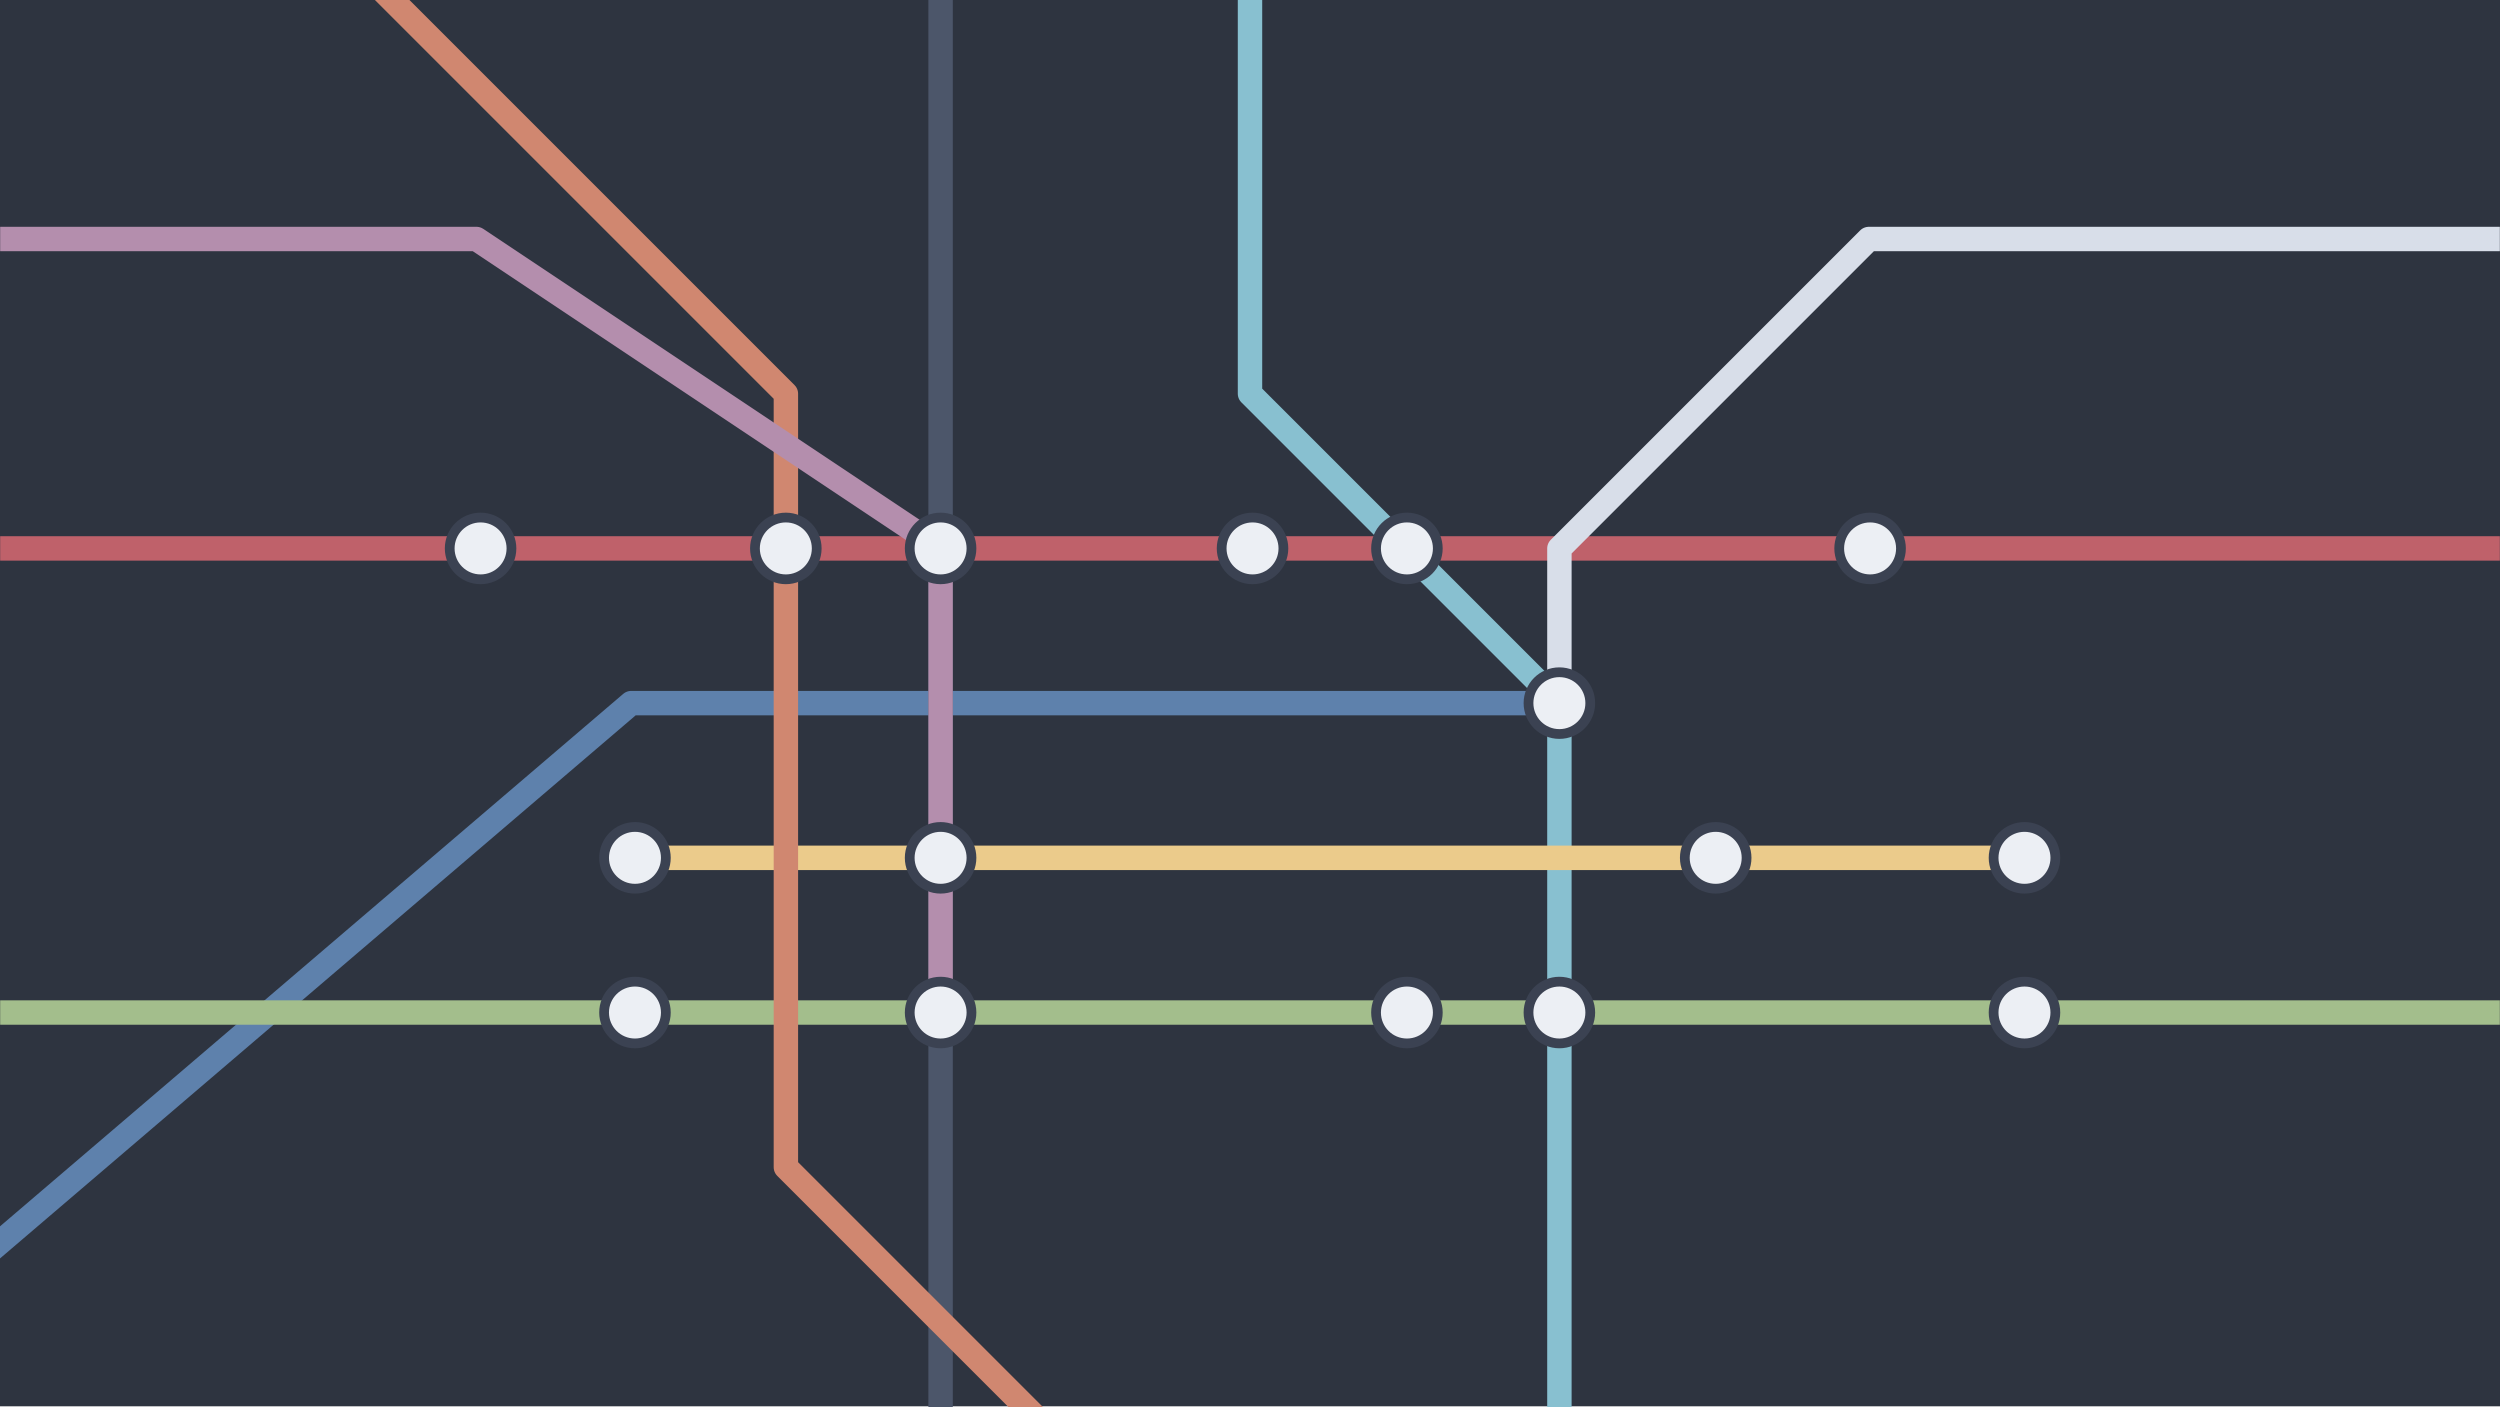
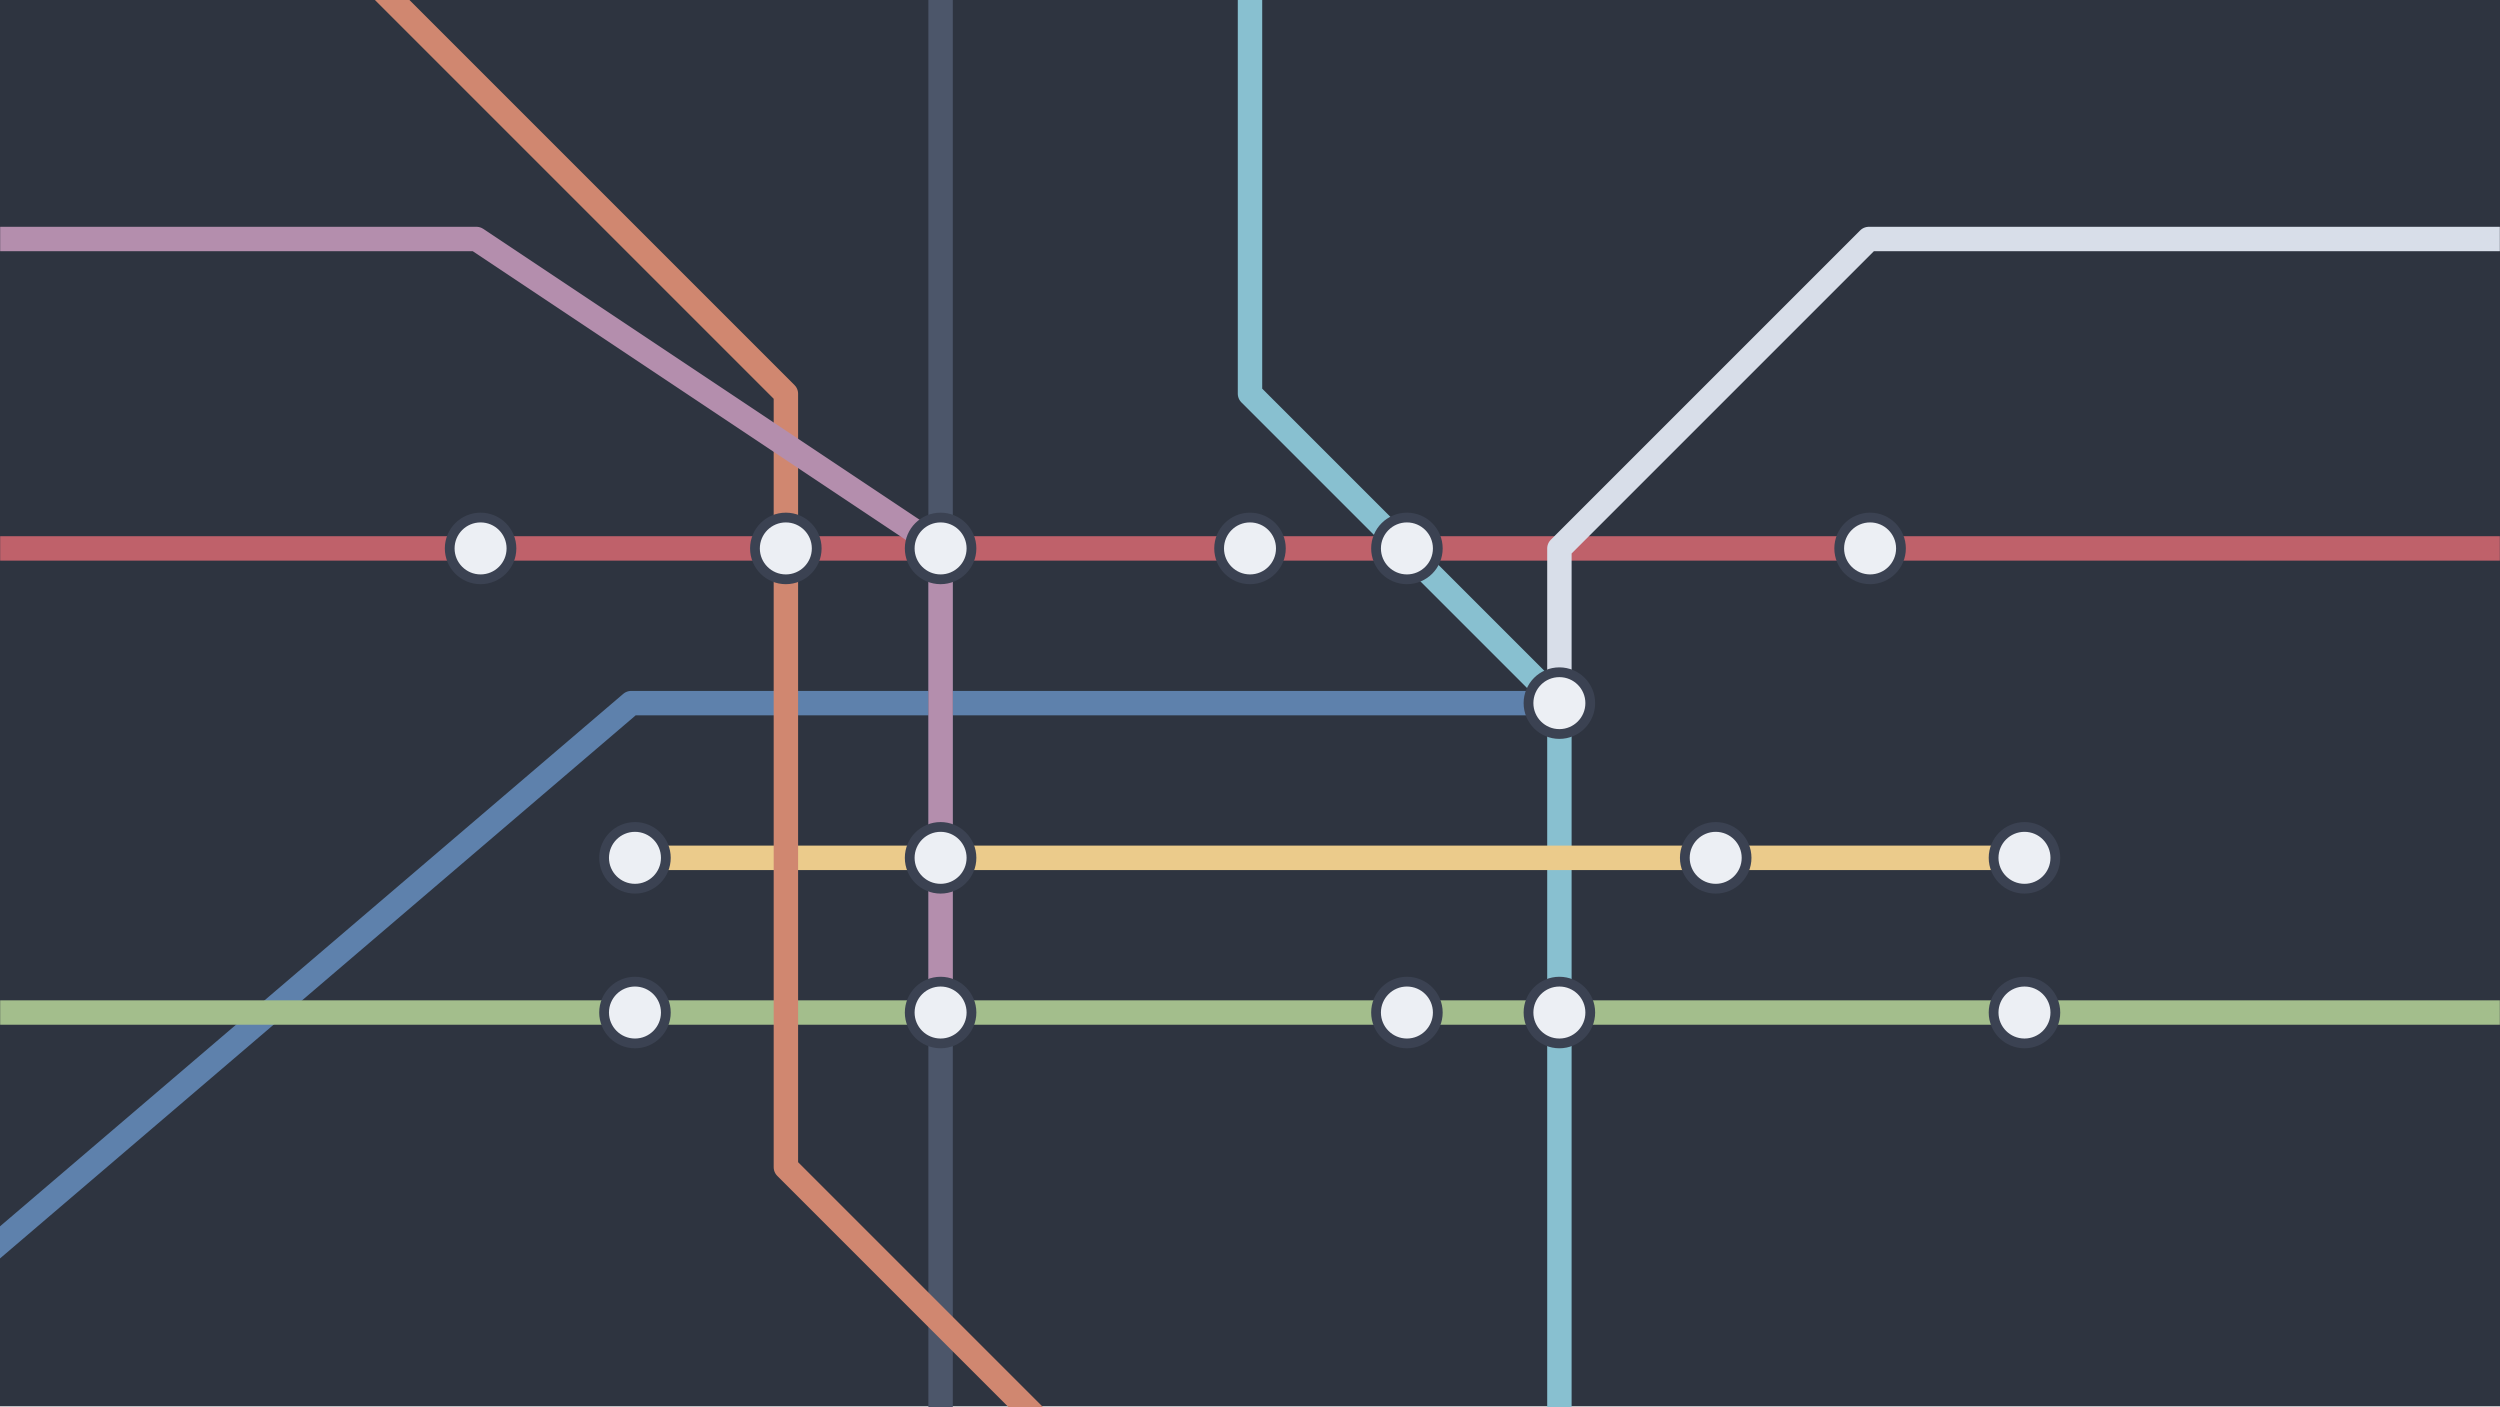
<svg xmlns="http://www.w3.org/2000/svg" width="5120" height="2880" viewBox="0 0 5120 2880" version="1.1" id="svg1">
  <defs id="defs1" />
  <rect id="rect1" width="5120" height="2880" x="0" y="0" style="fill:#2e3440;fill-opacity:1" />
  <line x1="25.347" y1="1123.169" x2="5094.653" y2="1123.169" stroke="#e32017" stroke-width="50.693" stroke-linecap="round" id="line1" style="stroke-linecap:square;stroke-width:50;stroke-dasharray:none;stroke:#bf616a;stroke-opacity:1" />
  <polyline points="-6,426 200,250 500,250" stroke="#003688" stroke-width="8" fill="none" stroke-linecap="round" stroke-linejoin="round" id="polyline1" transform="matrix(6.336634,0,0,6.336634,25.3466,-144.1582)" style="stroke-linecap:square;stroke-width:7.891;stroke-dasharray:none;stroke:#5e81ac;stroke-opacity:1" />
  <polyline points="400,0 400,150 500,250 500,500" stroke="#0098d4" stroke-width="8" fill="none" stroke-linecap="round" stroke-linejoin="round" id="polyline2" transform="matrix(6.336634,0,0,6.336634,25.3466,-144.1582)" style="stroke-linecap:square;stroke-width:7.891;stroke-dasharray:none;stroke:#88c0d0;stroke-opacity:1" />
  <line x1="1926.337" y1="-144.158" x2="1926.337" y2="3024.159" stroke="#000000" stroke-width="50.693" stroke-linecap="round" id="line2" style="stroke-linecap:square;stroke-width:50;stroke-dasharray:none;stroke:#4c566a;stroke-opacity:1" />
  <polyline points="0,350 350,350 500,350 800,350" stroke="#00782a" stroke-width="8" fill="none" stroke-linecap="round" stroke-linejoin="round" id="polyline3" transform="matrix(6.336634,0,0,6.336634,25.3466,-144.1582)" style="stroke-linecap:square;stroke-width:7.891;stroke-dasharray:none;stroke:#a3be8c;stroke-opacity:1" />
  <polyline points="205,300 350,300 450,300 645,300" stroke="#ffd300" stroke-width="8" fill="none" stroke-linecap="round" stroke-linejoin="round" id="polyline4" transform="matrix(6.336634,0,0,6.336634,25.3466,-144.1582)" style="stroke-linecap:square;stroke-width:7.891;stroke-dasharray:none;stroke:#ebcb8b;stroke-opacity:1" />
  <polyline points="100,0 250,150 250,400 350,500" stroke="#b36305" stroke-width="8" fill="none" stroke-linecap="round" stroke-linejoin="round" id="polyline5" transform="matrix(6.336634,0,0,6.336634,25.3466,-144.1582)" style="stroke-linecap:square;stroke-width:7.891;stroke-dasharray:none;stroke:#d08770;stroke-opacity:1" />
  <polyline points="800,100 600,100 500,200 500,250" stroke="#a0a5a9" stroke-width="8" fill="none" stroke-linecap="round" stroke-linejoin="round" id="polyline6" transform="matrix(6.336634,0,0,6.336634,25.3466,-144.1582)" style="stroke-linecap:square;stroke-width:7.891;stroke-dasharray:none;stroke:#d8dee9;stroke-opacity:1" />
  <polyline points="0,100 150,100 300,200 300,350" stroke="#9b0056" stroke-width="8" fill="none" stroke-linecap="round" stroke-linejoin="round" id="polyline7" transform="matrix(6.336634,0,0,6.336634,25.3466,-144.1582)" style="stroke-linecap:square;stroke-width:7.891;stroke-dasharray:none;stroke:#b48ead;stroke-opacity:1" />
  <circle cx="1926.337" cy="1123.169" r="63.238" fill="#ffffff" stroke="#333333" stroke-width="18.971" id="circle8" style="fill:#eceff4;fill-opacity:1;stroke:#3b4252;stroke-width:20;stroke-dasharray:none;stroke-opacity:1" />
  <circle cx="1926.337" cy="1756.832" r="63.238" fill="#ffffff" stroke="#333333" stroke-width="18.971" id="circle9" style="fill:#eceff4;fill-opacity:1;stroke:#3b4252;stroke-width:20;stroke-dasharray:none;stroke-opacity:1" />
-   <circle cx="2565.18" cy="1123.169" r="63.238" fill="#ffffff" stroke="#333333" stroke-width="18.971" id="circle11" style="fill:#eceff4;fill-opacity:1;stroke:#3b4252;stroke-width:20;stroke-dasharray:none;stroke-opacity:1" />
+   <circle cx="2560" cy="1123.169" r="63.238" fill="#ffffff" stroke="#333333" stroke-width="18.971" id="circle11" style="fill:#eceff4;fill-opacity:1;stroke:#3b4252;stroke-width:20;stroke-dasharray:none;stroke-opacity:1" />
  <circle cx="1926.337" cy="2073.664" r="63.238" fill="#ffffff" stroke="#333333" stroke-width="18.971" id="circle12" style="fill:#eceff4;fill-opacity:1;stroke:#3b4252;stroke-width:20;stroke-dasharray:none;stroke-opacity:1" />
  <circle cx="3193.617" cy="2073.664" r="63.238" fill="#ffffff" stroke="#333333" stroke-width="18.971" id="circle4" style="fill:#eceff4;fill-opacity:1;stroke:#3b4252;stroke-width:20;stroke-dasharray:none;stroke-opacity:1" />
  <circle cx="1300.418" cy="2073.664" r="63.238" fill="#ffffff" stroke="#333333" stroke-width="18.971" id="circle3" style="fill:#eceff4;fill-opacity:1;stroke:#3b4252;stroke-width:20;stroke-dasharray:none;stroke-opacity:1" />
  <circle cx="2881.371" cy="2073.664" r="63.238" fill="#ffffff" stroke="#333333" stroke-width="18.971" id="circle2" style="fill:#eceff4;fill-opacity:1;stroke:#3b4252;stroke-width:20;stroke-dasharray:none;stroke-opacity:1" />
  <circle cx="4146.133" cy="2073.664" r="63.238" fill="#ffffff" stroke="#333333" stroke-width="18.971" id="circle5" style="fill:#eceff4;fill-opacity:1;stroke:#3b4252;stroke-width:20;stroke-dasharray:none;stroke-opacity:1" />
  <circle cx="4146.133" cy="1756.832" r="63.238" fill="#ffffff" stroke="#333333" stroke-width="18.971" id="circle6" style="fill:#eceff4;fill-opacity:1;stroke:#3b4252;stroke-width:20;stroke-dasharray:none;stroke-opacity:1" />
  <circle cx="3513.752" cy="1756.832" r="63.238" fill="#ffffff" stroke="#333333" stroke-width="18.971" id="circle7" style="fill:#eceff4;fill-opacity:1;stroke:#3b4252;stroke-width:20;stroke-dasharray:none;stroke-opacity:1" />
  <circle cx="1300.418" cy="1756.832" r="63.238" fill="#ffffff" stroke="#333333" stroke-width="18.971" id="circle18" style="fill:#eceff4;fill-opacity:1;stroke:#3b4252;stroke-width:20;stroke-dasharray:none;stroke-opacity:1" />
  <circle cx="3829.943" cy="1123.169" r="63.238" fill="#ffffff" stroke="#333333" stroke-width="18.971" id="circle19" style="fill:#eceff4;fill-opacity:1;stroke:#3b4252;stroke-width:20;stroke-dasharray:none;stroke-opacity:1" />
  <circle cx="2881.371" cy="1123.169" r="63.238" fill="#ffffff" stroke="#333333" stroke-width="18.971" id="circle20" style="fill:#eceff4;fill-opacity:1;stroke:#3b4252;stroke-width:20;stroke-dasharray:none;stroke-opacity:1" />
  <circle cx="984.228" cy="1123.169" r="63.238" fill="#ffffff" stroke="#333333" stroke-width="18.971" id="circle21" style="fill:#eceff4;fill-opacity:1;stroke:#3b4252;stroke-width:20;stroke-dasharray:none;stroke-opacity:1" />
  <circle cx="1609.383" cy="1123.169" r="63.238" fill="#ffffff" stroke="#333333" stroke-width="18.971" id="circle22" style="fill:#eceff4;fill-opacity:1;stroke:#3b4252;stroke-width:20;stroke-dasharray:none;stroke-opacity:1" />
  <circle cx="3193.617" cy="1439.998" r="63.238" fill="#ffffff" stroke="#333333" stroke-width="18.971" id="circle23" style="fill:#eceff4;fill-opacity:1;stroke:#3b4252;stroke-width:20;stroke-dasharray:none;stroke-opacity:1" />
</svg>
